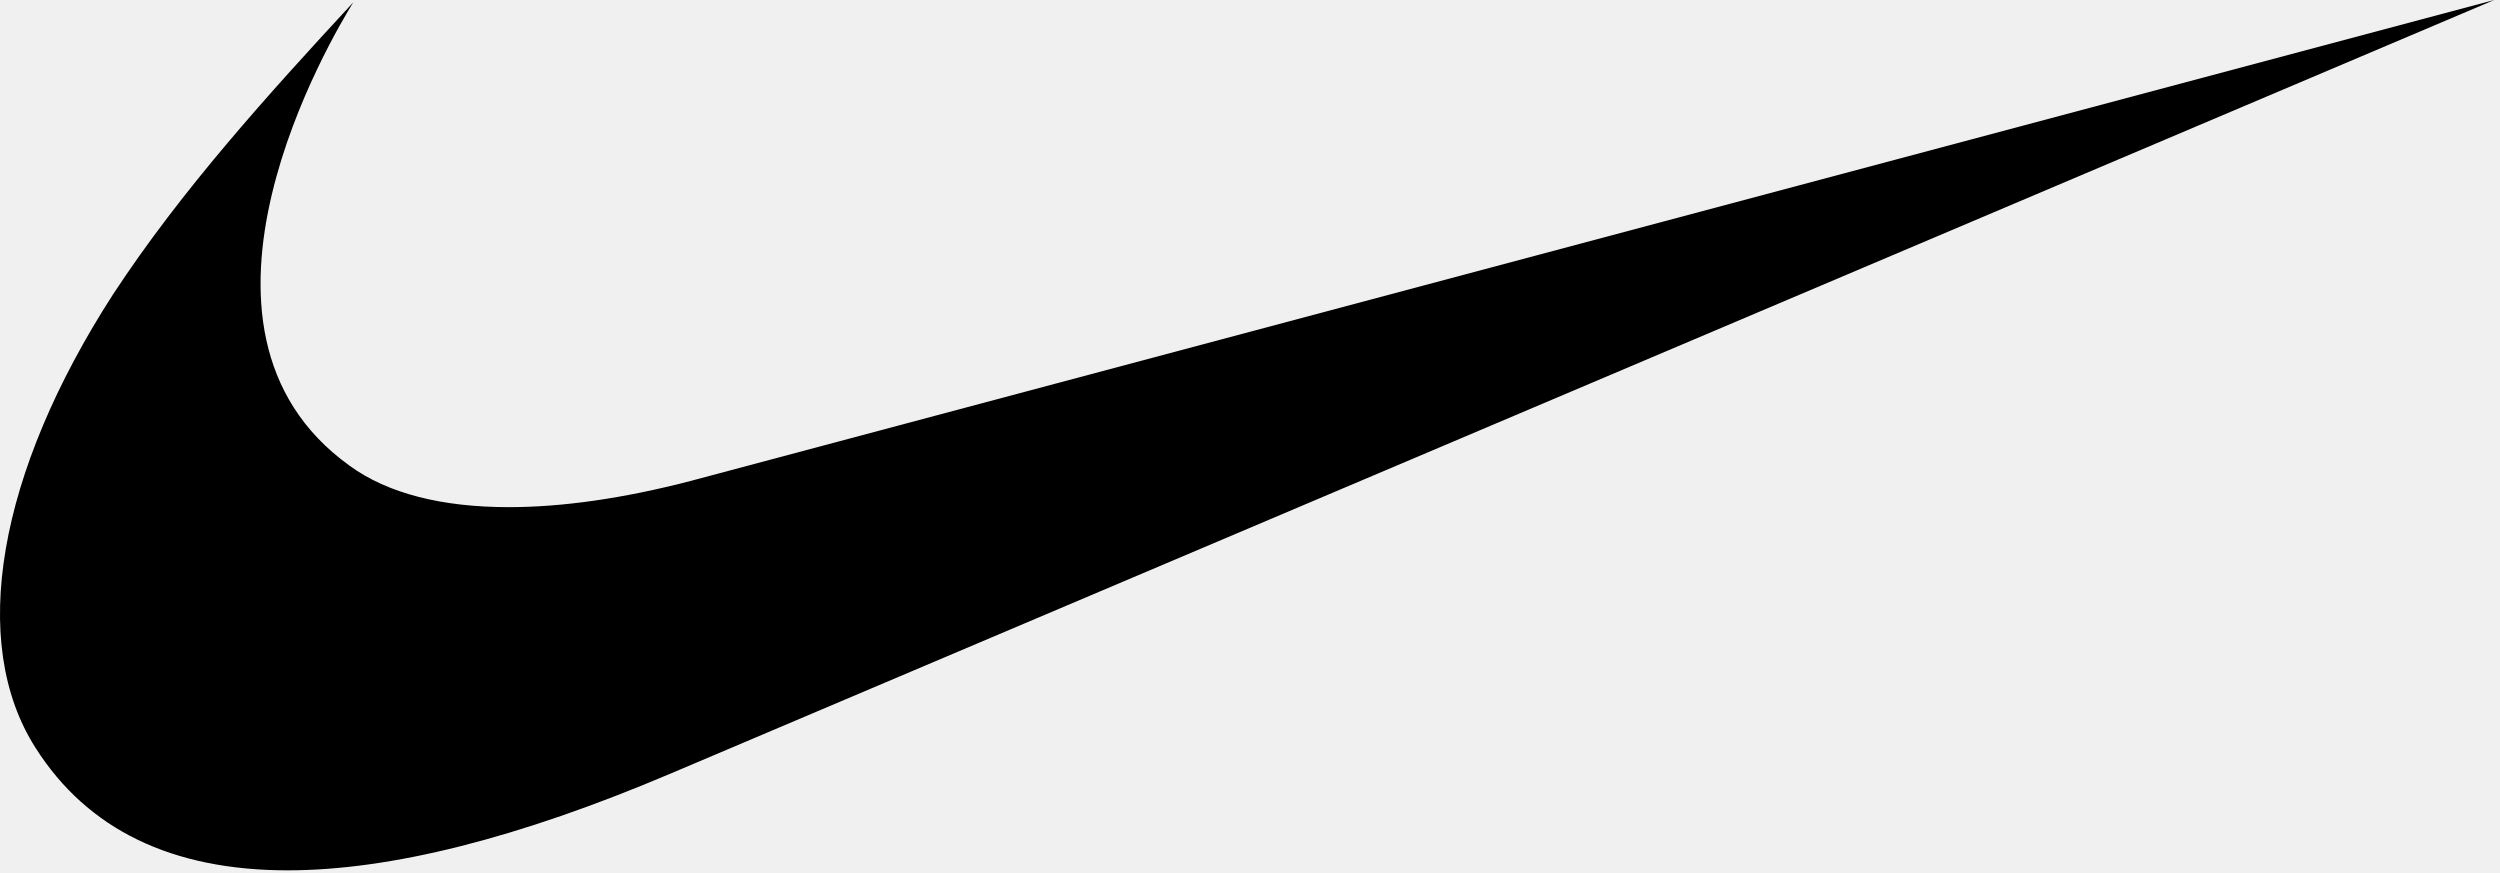
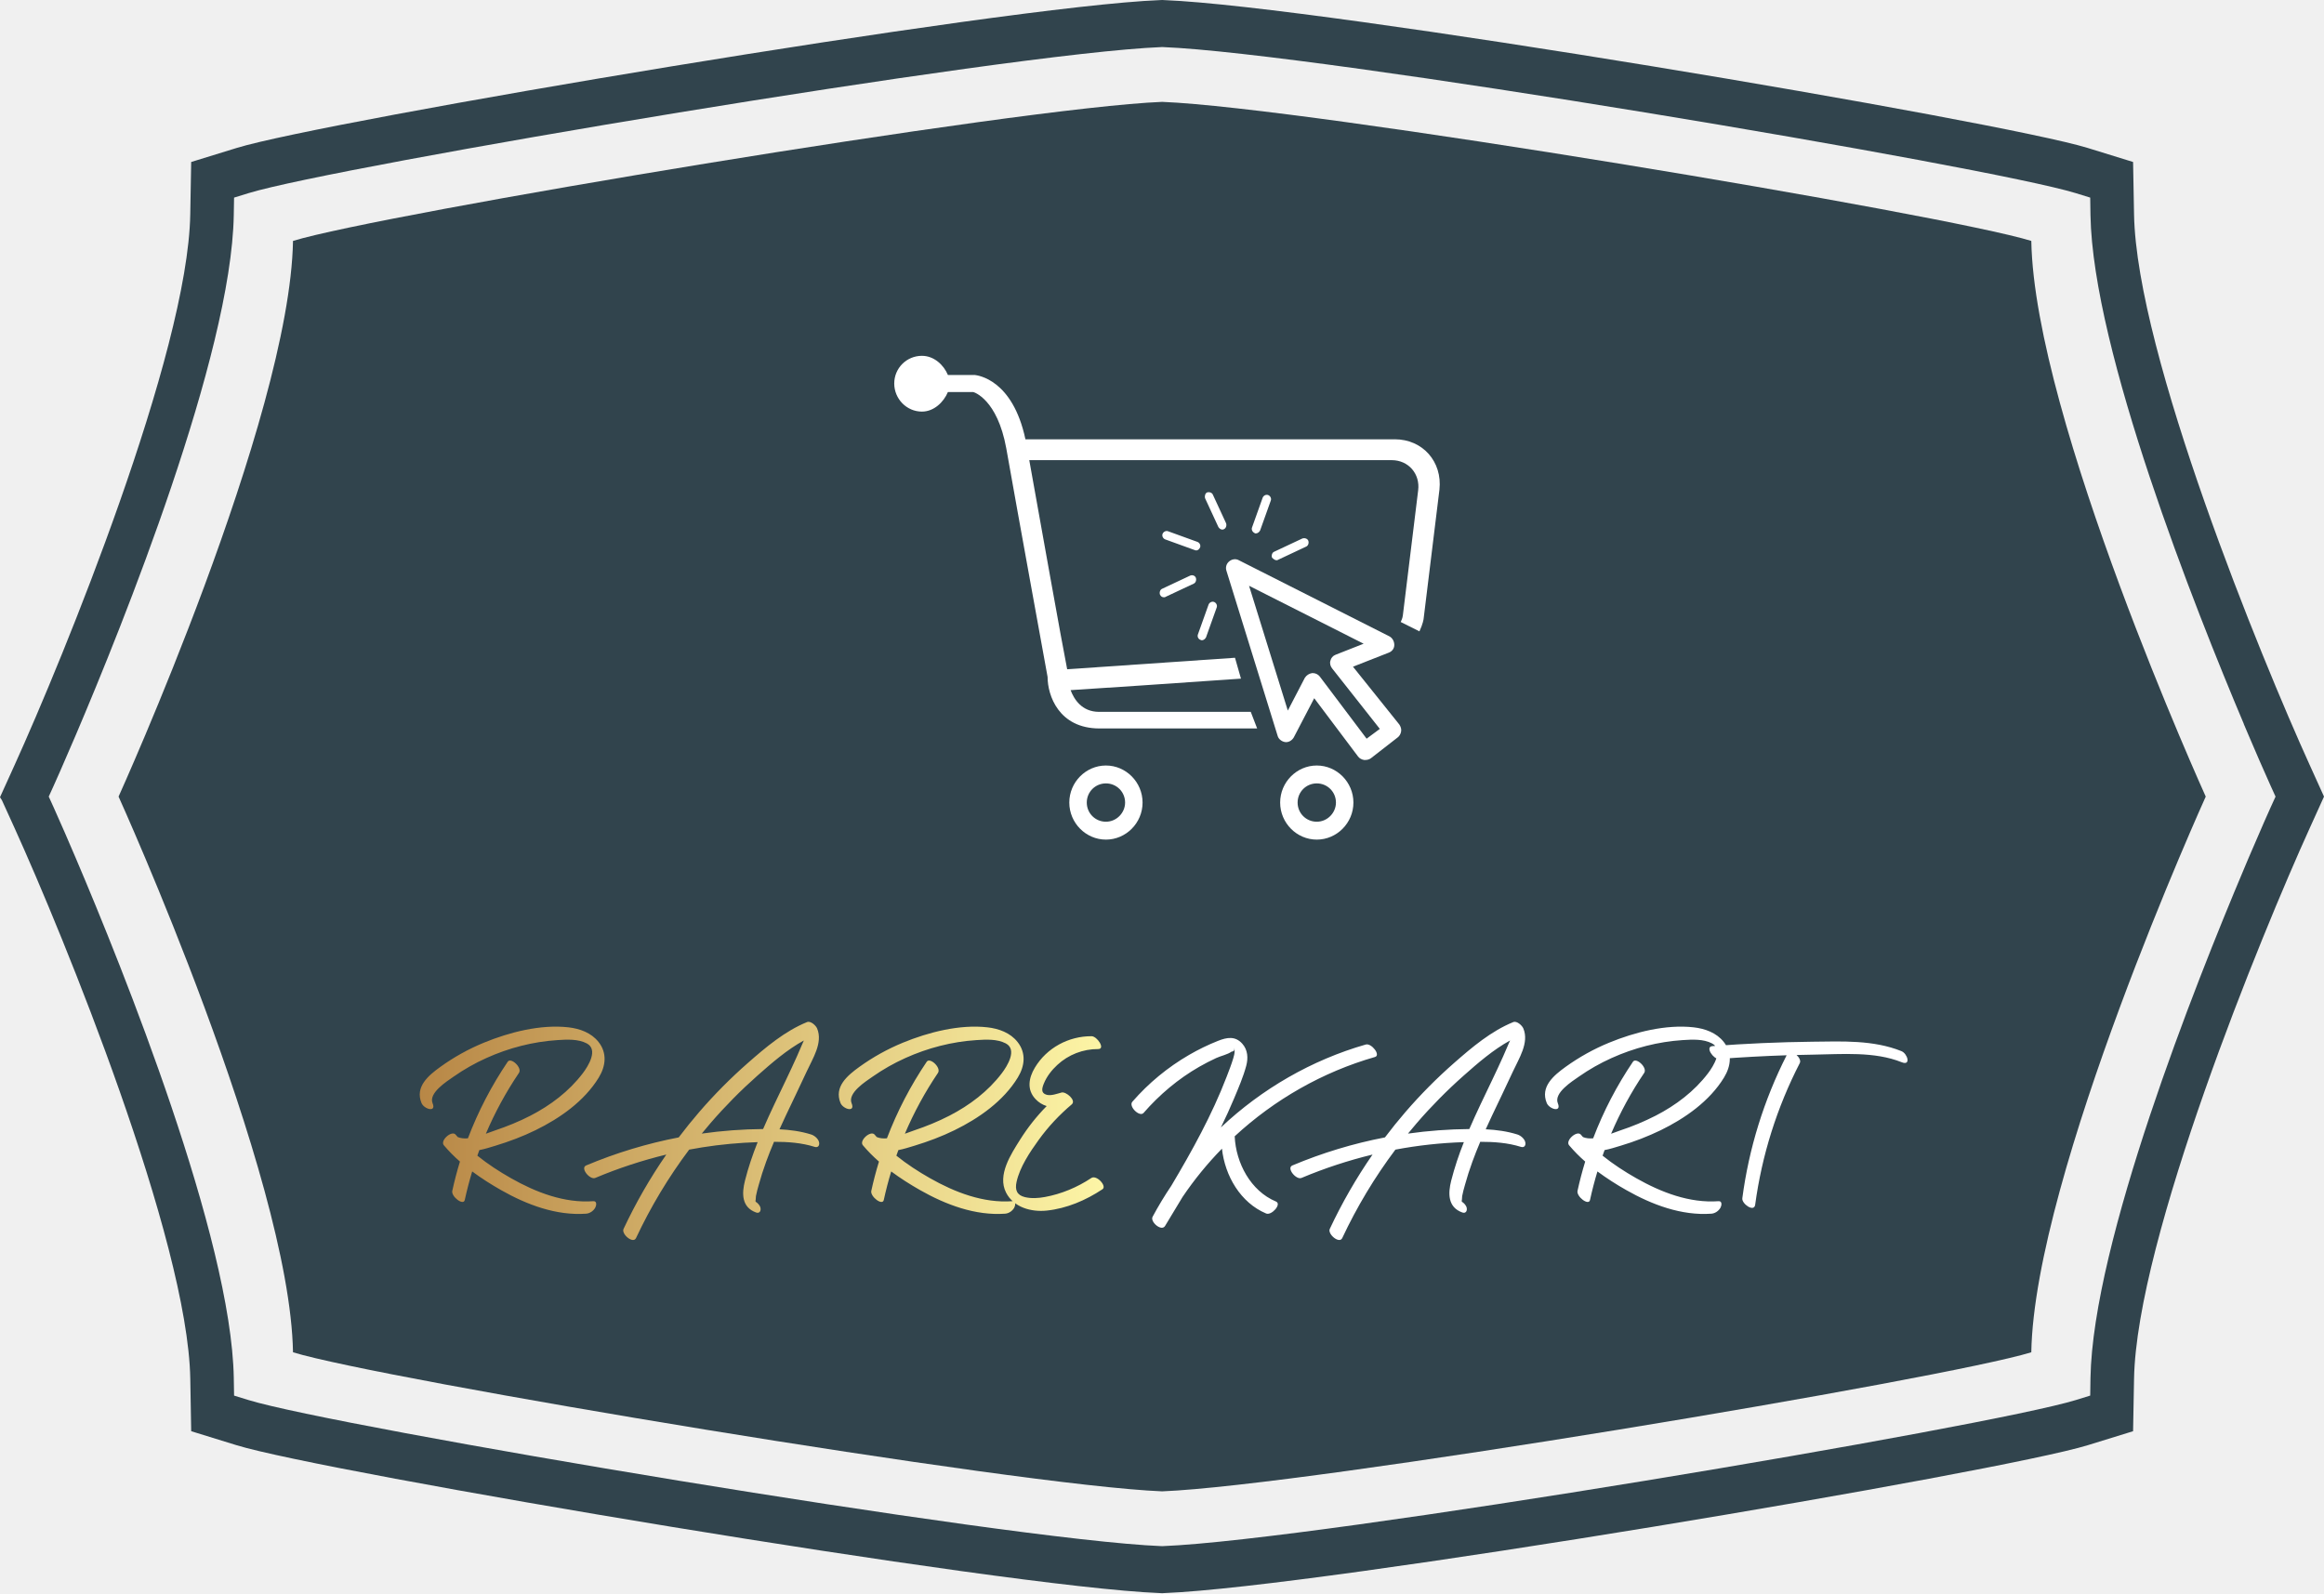
- <svg xmlns="http://www.w3.org/2000/svg" width="215" height="75" viewBox="0 0 215 75" fill="none">
-   <path fill-rule="evenodd" clip-rule="evenodd" d="M214.505 0L57.634 66.543C44.574 72.084 33.587 74.849 24.733 74.849C14.77 74.849 7.513 71.333 3.056 64.314C-2.724 55.258 -0.197 40.695 9.717 25.323C15.604 16.338 23.088 8.091 30.381 0.203C28.665 2.991 13.519 28.195 30.083 40.064C33.36 42.447 38.02 43.615 43.752 43.615C48.351 43.615 53.63 42.864 59.434 41.351L214.505 0Z" fill="black" />
+ <svg xmlns="http://www.w3.org/2000/svg" class="css-1j8o68f" viewBox="0 0 254.688 174.63" height="303.328" width="442.386">
+   <defs>
+     <linearGradient id="a">
+       <stop offset="0" stop-color="#b88746" />
+       <stop offset="1" stop-color="#fdf5a6" />
+     </linearGradient>
+   </defs>
+   <g fill="#31444d">
+     <path d="M222.612 26.406c-9.452-2.916-79.356-14.612-95.25-15.241-15.897.629-85.796 12.325-95.252 15.241-.342 19.49-19.116 60.907-19.116 60.907s18.776 41.418 19.116 60.909c9.456 2.915 79.355 14.612 95.251 15.242 15.895-.63 85.799-12.328 95.25-15.242.342-19.49 19.117-60.909 19.117-60.909s-18.775-41.417-19.116-60.907z" />
+     <path d="M253.119 83.845c-5.262-11.582-18.979-45-19.248-60.351l-.106-5.74-4.97-1.536C219.252 13.276 144.818.689 127.616.013L127.364 0l-.264.013C109.879.69 35.462 13.278 25.93 16.22l-4.978 1.535-.102 5.74C20.588 38.78 6.87 72.238 1.606 83.84L.03 87.316l.001.002-.03.068.205.317 1.401 3.08c5.264 11.605 18.982 45.066 19.246 60.349l.1 5.74 4.978 1.537c9.534 2.941 83.951 15.527 101.16 16.205l.274.015.24-.015c17.219-.676 91.651-13.264 101.19-16.206l4.97-1.535.106-5.741c.268-15.346 13.984-48.767 19.248-60.352l1.569-3.467-1.568-3.468zm-7.215 11.43c-5.356 12.682-16.54 40.884-16.808 55.762l-.029 1.931-1.585.49c-9.417 2.9-83.007 15.334-100.04 16.01l-.06.002-.094-.001c-17.044-.677-90.632-13.11-100.048-16.01l-1.587-.49-.032-1.934c-.27-15.361-12.196-44.954-17.311-56.965a301.645 301.645 0 0 0-2.425-5.562l-.543-1.195.54-1.19c.088-.19 1.05-2.333 2.426-5.565 5.116-12.01 17.042-41.605 17.311-56.965l.033-1.933 1.586-.49c9.426-2.902 83.016-15.335 100.05-16.01l.038-.004.104.003c17.034.676 90.628 13.108 100.052 16.01l1.585.49.029 1.935c.266 14.873 11.452 43.076 16.808 55.759h-.009l.514 1.206a291.444 291.444 0 0 0 2.425 5.56l.544 1.196-.544 1.192c-.083.178-1.028 2.29-2.425 5.565l-.507 1.206h.002z" />
+   </g>
+   <g fill="#fff">
+     <path d="M131.563 70.136c.047 0 .093.046.14.046.187 0 .373-.14.467-.327l1.167-3.267c.093-.234-.047-.514-.28-.607-.234-.093-.514.047-.607.28l-1.167 3.268a.467.467 0 0 0 .28.607zm-1.12-7.05-3.081 1.448c-.234.093-.327.42-.234.653.094.187.234.28.42.28.047 0 .14 0 .187-.046l3.081-1.447c.233-.094.327-.42.233-.654-.093-.233-.373-.326-.606-.233zm1.073-3.08c.094-.233-.046-.513-.28-.607l-3.22-1.167c-.234-.093-.514.047-.608.28-.093.234.047.514.28.607l3.221 1.167c.047 0 .094.047.187.047.187 0 .327-.14.42-.327zm2.428-1.96c.046 0 .14 0 .186-.047.234-.094.327-.42.234-.654l-1.447-3.127c-.094-.234-.42-.327-.654-.234-.187.094-.28.42-.187.654l1.447 3.127c.094.14.234.28.42.28zm3.687.42c.187 0 .374-.14.467-.327l1.167-3.268c.093-.233-.047-.513-.28-.607-.233-.093-.513.047-.607.28l-1.167 3.268c-.093.233.047.514.28.607 0 .047.047.047.14.047zm2.241 2.94c.047 0 .14 0 .187-.046l3.08-1.447c.234-.094.327-.42.234-.654-.093-.233-.42-.327-.654-.233l-3.08 1.447c-.234.093-.327.42-.234.653.14.14.327.28.467.28z" />
+     <path d="M152.849 48.15h-40.472c-1.4-6.583-5.228-7.003-5.554-7.05h-2.941c-.467-1.12-1.54-2.1-2.848-2.1C99.354 39 98 40.354 98 42.034s1.354 3.081 3.034 3.081c1.307 0 2.38-1.027 2.848-2.147h2.754c.093 0 2.66.793 3.64 6.162 1.261 7.142 4.529 25.067 4.529 25.067 0 2.007 1.213 5.648 5.695 5.648h17.271l-.7-1.82h-16.618c-1.914 0-2.754-1.4-3.127-2.381 3.034-.187 11.343-.747 18.672-1.26l-.654-2.288c-7.469.514-15.731 1.074-18.392 1.26-.607-3.034-2.894-15.917-4.154-22.92h39.724c1.82 0 3.128 1.494 2.894 3.315l-1.68 13.724c0 .046-.047.327-.233.7l2.053 1.027c.374-.794.467-1.354.467-1.447l1.727-14.097c.327-3.035-1.82-5.509-4.901-5.509z" />
+     <path d="m148.274 73.076 3.921-1.54c.374-.14.607-.467.607-.84s-.186-.747-.513-.934l-16.525-8.356c-.327-.186-.747-.14-1.074.14a.937.937 0 0 0-.28 1.027l5.602 18.066c.093.373.467.653.84.7.374.046.747-.187.934-.514l2.24-4.294 4.809 6.395c.14.187.373.327.653.373h.14c.187 0 .42-.046.607-.186l2.94-2.288c.187-.14.328-.373.374-.653.047-.28-.046-.514-.187-.747l-5.088-6.349zm1.494 7.89-5.135-6.816a.974.974 0 0 0-.747-.373h-.093a1.146 1.146 0 0 0-.793.513l-1.868 3.594-4.248-13.677 12.557 6.349-3.08 1.213a.883.883 0 0 0-.56.654c-.094.28 0 .607.186.84l5.228 6.629-1.447 1.073zm-5.461 2.94c-2.194 0-4.015 1.82-4.015 4.061 0 2.241 1.82 4.061 4.015 4.061 2.194 0 4.014-1.82 4.014-4.06 0-2.241-1.82-4.062-4.014-4.062zm0 6.162c-1.167 0-2.101-.934-2.101-2.1s.934-2.101 2.1-2.101 2.101.933 2.101 2.1c0 1.12-.933 2.1-2.1 2.1zM121.2 83.906c-2.194 0-4.015 1.82-4.015 4.061 0 2.241 1.821 4.061 4.015 4.061s4.014-1.82 4.014-4.06c0-2.241-1.82-4.062-4.014-4.062zm0 6.162c-1.167 0-2.1-.934-2.1-2.1s.933-2.101 2.1-2.101 2.1.933 2.1 2.1c0 1.12-.933 2.1-2.1 2.1z" />
+   </g>
+   <path fill="url(#a)" transform="translate(45.226 112.766) scale(.3873)" d="M23.402 33.09c-1.46.443-2.996.94-4.54 1.233-.193.524-.378 1.052-.563 1.579 2.989 2.41 6.249 4.52 9.503 6.367 7.047 4.002 15.083 7.116 23.314 6.517 1.085-.08.872 1.233.552 1.815-.512.933-1.522 1.642-2.583 1.72-8.45.614-16.814-2.55-24.052-6.66-2.772-1.575-5.56-3.332-8.194-5.293a104.986 104.986 0 0 0-2.103 8.08c-.375 1.722-3.883-.971-3.532-2.587a103.825 103.825 0 0 1 2.17-8.285 42.598 42.598 0 0 1-4.56-4.626c-1.127-1.343 2.24-4.308 3.334-3.002.193.23.392.455.591.681.854.367 1.843.452 2.888.364a105.972 105.972 0 0 1 11.266-21.68c.896-1.326 4.178 1.685 3.172 3.172a102.39 102.39 0 0 0-9.362 17.213c.938-.336 1.81-.672 2.556-.921 3.446-1.155 6.826-2.526 10.058-4.193 5.686-2.931 10.93-6.883 14.818-12.007 1.541-2.03 4.458-6.698 1.12-8.449-2.456-1.286-5.589-1.106-8.262-.936-6.957.443-13.822 2.22-20.17 5.091a56.845 56.845 0 0 0-9.24 5.252c-1.87 1.312-7.157 4.607-5.946 7.546 1.118 2.711-2.433 1.635-3.135-.067-1.894-4.595 1.925-7.79 5.348-10.254a60.348 60.348 0 0 1 12.278-6.825C27.355.963 36.202-1.314 44.078-.418c3.204.365 6.432 1.525 8.498 4.126 2.484 3.128 2.078 6.813.079 10.087C48.579 20.47 41.67 25.309 34.762 28.69c-3.652 1.787-7.473 3.219-11.36 4.4zm91.6-.935c.16.862-.302 1.557-1.257 1.257-3.711-1.169-7.611-1.438-11.501-1.434a116.55 116.55 0 0 0-2.236 5.657 84.168 84.168 0 0 0-2.092 6.544c-.286 1.043-.604 2.101-.789 3.167-.06.348-.015.92-.116 1.258-.003.104.003.206.013.308.666.435 1.263 1.076 1.399 1.813.154.832-.304 1.598-1.256 1.256-4.13-1.486-4.054-5.396-3.15-8.987.935-3.722 2.178-7.356 3.594-10.922-5.239.17-10.472.65-15.648 1.47-1.247.198-2.49.415-3.729.648a142.538 142.538 0 0 0-15.036 25.027c-.82 1.747-4.216-1.127-3.531-2.586a145.972 145.972 0 0 1 12.1-21.045 132.347 132.347 0 0 0-20.104 6.617c-1.512.635-4.333-2.798-2.587-3.531a131.731 131.731 0 0 1 26.203-7.94 141.711 141.711 0 0 1 5.81-7.196A141.397 141.397 0 0 1 94.884 9.633C99.93 5.207 105.303.66 111.578-1.9c1.038-.425 2.515.971 2.86 1.799 1.696 4.056-1.274 8.532-2.95 12.189-1.923 4.2-3.968 8.344-5.933 12.525a261.133 261.133 0 0 0-1.762 3.825c3.037.154 6.052.555 8.967 1.472.934.295 2.056 1.231 2.243 2.244zm-15.848-3.791c2.028-4.697 4.279-9.292 6.48-13.909a301.04 301.04 0 0 0 3.074-6.612 164.644 164.644 0 0 0 1.593-3.672c.109-.259.246-.556.387-.872-4.804 2.641-9.078 6.357-13.14 9.953a141.414 141.414 0 0 0-13.287 13.456c-.838.97-1.658 1.955-2.469 2.948a131.692 131.692 0 0 1 17.362-1.292zm42.812 4.726c-1.46.443-2.996.94-4.54 1.233-.193.524-.378 1.052-.563 1.579 2.989 2.41 6.249 4.52 9.503 6.367 7.047 4.002 15.083 7.116 23.314 6.517 1.085-.08.872 1.233.552 1.815-.512.933-1.522 1.642-2.583 1.72-8.45.614-16.814-2.55-24.052-6.66-2.772-1.575-5.56-3.332-8.194-5.293a104.986 104.986 0 0 0-2.103 8.08c-.375 1.722-3.883-.971-3.532-2.587a103.825 103.825 0 0 1 2.17-8.285 42.598 42.598 0 0 1-4.56-4.626c-1.127-1.343 2.24-4.308 3.334-3.002.193.23.392.455.591.681.854.367 1.843.452 2.888.364a105.972 105.972 0 0 1 11.266-21.68c.896-1.326 4.178 1.685 3.172 3.172a102.39 102.39 0 0 0-9.362 17.213c.938-.336 1.81-.672 2.556-.921 3.446-1.155 6.826-2.526 10.058-4.193 5.686-2.931 10.93-6.883 14.818-12.007 1.541-2.03 4.458-6.698 1.12-8.449-2.456-1.286-5.589-1.106-8.262-.936-6.957.443-13.822 2.22-20.17 5.091a56.845 56.845 0 0 0-9.24 5.252c-1.87 1.312-7.157 4.607-5.946 7.546 1.118 2.711-2.433 1.635-3.135-.067-1.894-4.595 1.925-7.79 5.348-10.254a60.348 60.348 0 0 1 12.278-6.825c7.227-2.972 16.074-5.249 23.95-4.353 3.204.365 6.432 1.525 8.498 4.126 2.484 3.128 2.078 6.813.079 10.087-4.076 6.675-10.985 11.514-17.893 14.895-3.652 1.787-7.473 3.219-11.36 4.4zm50.048 9.14c1.505-1 4.491 2.296 3.172 3.172-4.705 3.13-10.12 5.45-15.783 6.043-4.371.457-9.355-.891-11.496-5.083-2.543-4.984 1.39-10.883 3.993-15.033a55.9 55.9 0 0 1 7.495-9.465 7.135 7.135 0 0 1-3.12-1.936c-2.568-2.68-1.98-6.006-.22-8.94 3.353-5.593 9.557-8.935 16.048-8.892 1.578.01 4.005 3.65 1.843 3.636a16.85 16.85 0 0 0-11.526 4.477c-1.596 1.47-3.005 3.263-3.827 5.285-.549 1.35-.892 2.7.781 3.174 1.257.357 3.007-.304 4.237-.637 1.228-.333 4.241 2.2 2.88 3.352-3.51 2.97-6.664 6.323-9.356 10.054-2.494 3.455-5.323 7.66-6.26 11.883-.505 2.277.096 3.773 2.37 4.315 1.846.44 3.808.302 5.658-.038 4.676-.862 9.159-2.737 13.112-5.366z" />
+   <path fill="#fff" d="M149.68 114.488c.62-.178 1.675 1.175 1.002 1.367-5.733 1.643-11.016 4.664-15.372 8.692.13 2.931 1.753 5.991 4.522 7.15.668.28-.486 1.56-1.072 1.314-2.814-1.179-4.519-4.13-4.846-7.108a37.873 37.873 0 0 0-4.315 5.292 458.361 458.361 0 0 1-1.92 3.18c-.394.648-1.659-.46-1.368-1.003a39.4 39.4 0 0 1 2.053-3.403c2.285-3.842 4.454-7.76 6.06-11.937.257-.667.521-1.34.727-2.025.077-.258.149-.518.15-.79a1.182 1.182 0 0 0-.038-.37c.054.27-.043.41-.292.42-.45.324-1.178.467-1.688.703a23.798 23.798 0 0 0-1.856.958c-2.306 1.323-4.36 3.055-6.103 5.058-.43.495-1.676-.715-1.229-1.228a24.599 24.599 0 0 1 6.218-5.132 23.73 23.73 0 0 1 3.169-1.539c.975-.387 1.89-.556 2.663.314.608.684.657 1.579.427 2.432-.324 1.201-.834 2.384-1.313 3.53a59.581 59.581 0 0 1-1.462 3.214c4.478-4.228 9.956-7.392 15.882-9.09zm17.482 10.732c.062.333-.117.603-.487.486-1.437-.452-2.947-.556-4.454-.555a45.14 45.14 0 0 0-.866 2.191 32.598 32.598 0 0 0-.81 2.535c-.111.403-.234.813-.306 1.226-.023.135-.006.356-.045.487a.94.94 0 0 0 .005.12c.258.168.49.416.542.702.06.322-.118.619-.486.486-1.6-.575-1.57-2.09-1.22-3.48a33.79 33.79 0 0 1 1.392-4.23 48.88 48.88 0 0 0-7.505.82 55.205 55.205 0 0 0-5.824 9.693c-.317.676-1.632-.437-1.367-1.002a56.535 56.535 0 0 1 4.686-8.15 51.258 51.258 0 0 0-7.786 2.562c-.586.246-1.678-1.083-1.002-1.367a51.02 51.02 0 0 1 10.148-3.075 54.885 54.885 0 0 1 2.25-2.788 54.763 54.763 0 0 1 5.343-5.384c1.955-1.714 4.036-3.475 6.466-4.467.402-.164.974.376 1.108.697.657 1.57-.494 3.304-1.143 4.72-.745 1.627-1.537 3.232-2.298 4.852a101.137 101.137 0 0 0-.682 1.481c1.176.06 2.344.215 3.473.57.361.114.796.477.868.87zm-6.138-1.469c.786-1.819 1.657-3.598 2.51-5.387a116.593 116.593 0 0 0 1.19-2.56 63.767 63.767 0 0 0 .617-1.423c.043-.1.096-.215.15-.337-1.86 1.023-3.516 2.462-5.089 3.854a54.77 54.77 0 0 0-5.146 5.212c-.324.376-.642.757-.956 1.142a51.004 51.004 0 0 1 6.724-.5zm16.581 1.83c-.565.172-1.16.365-1.758.478-.075.203-.146.408-.218.612 1.157.933 2.42 1.75 3.68 2.466 2.73 1.55 5.842 2.756 9.03 2.524.42-.031.338.477.214.703-.199.361-.59.636-1 .666-3.273.238-6.513-.988-9.316-2.58a30.808 30.808 0 0 1-3.174-2.05 40.661 40.661 0 0 0-.814 3.13c-.145.667-1.504-.376-1.368-1.002a40.211 40.211 0 0 1 .84-3.209 16.498 16.498 0 0 1-1.766-1.791c-.436-.52.868-1.669 1.292-1.163.074.089.151.176.228.264.331.142.714.175 1.119.14a41.043 41.043 0 0 1 4.363-8.396c.347-.514 1.618.653 1.229 1.228a39.656 39.656 0 0 0-3.626 6.667c.363-.13.7-.26.99-.357a27.666 27.666 0 0 0 3.895-1.624c2.203-1.135 4.234-2.665 5.74-4.65.596-.786 1.726-2.594.433-3.272-.951-.498-2.165-.429-3.2-.363-2.694.172-5.353.86-7.812 1.972a22.016 22.016 0 0 0-3.578 2.034c-.725.508-2.772 1.784-2.303 2.923.433 1.05-.942.633-1.214-.026-.734-1.78.745-3.017 2.071-3.972a23.373 23.373 0 0 1 4.755-2.643c2.8-1.151 6.226-2.033 9.276-1.686 1.241.141 2.491.59 3.291 1.598.962 1.212.805 2.639.03 3.907-1.578 2.585-4.254 4.46-6.929 5.769a29.525 29.525 0 0 1-4.4 1.704zm30.775-10.366c.664.267 1.08 1.638.026 1.214-2.985-1.198-6.532-.879-9.682-.832-.612.01-1.225.023-1.837.039.286.264.484.63.356.879a47.98 47.98 0 0 0-4.894 15.538c-.115.862-1.488-.113-1.408-.713a48.716 48.716 0 0 1 4.857-15.674 171.733 171.733 0 0 0-7.411.404c-.61.047-1.568-1.343-.714-1.408a169.462 169.462 0 0 1 10.965-.482c3.263-.037 6.658-.204 9.742 1.034z" />
</svg>
